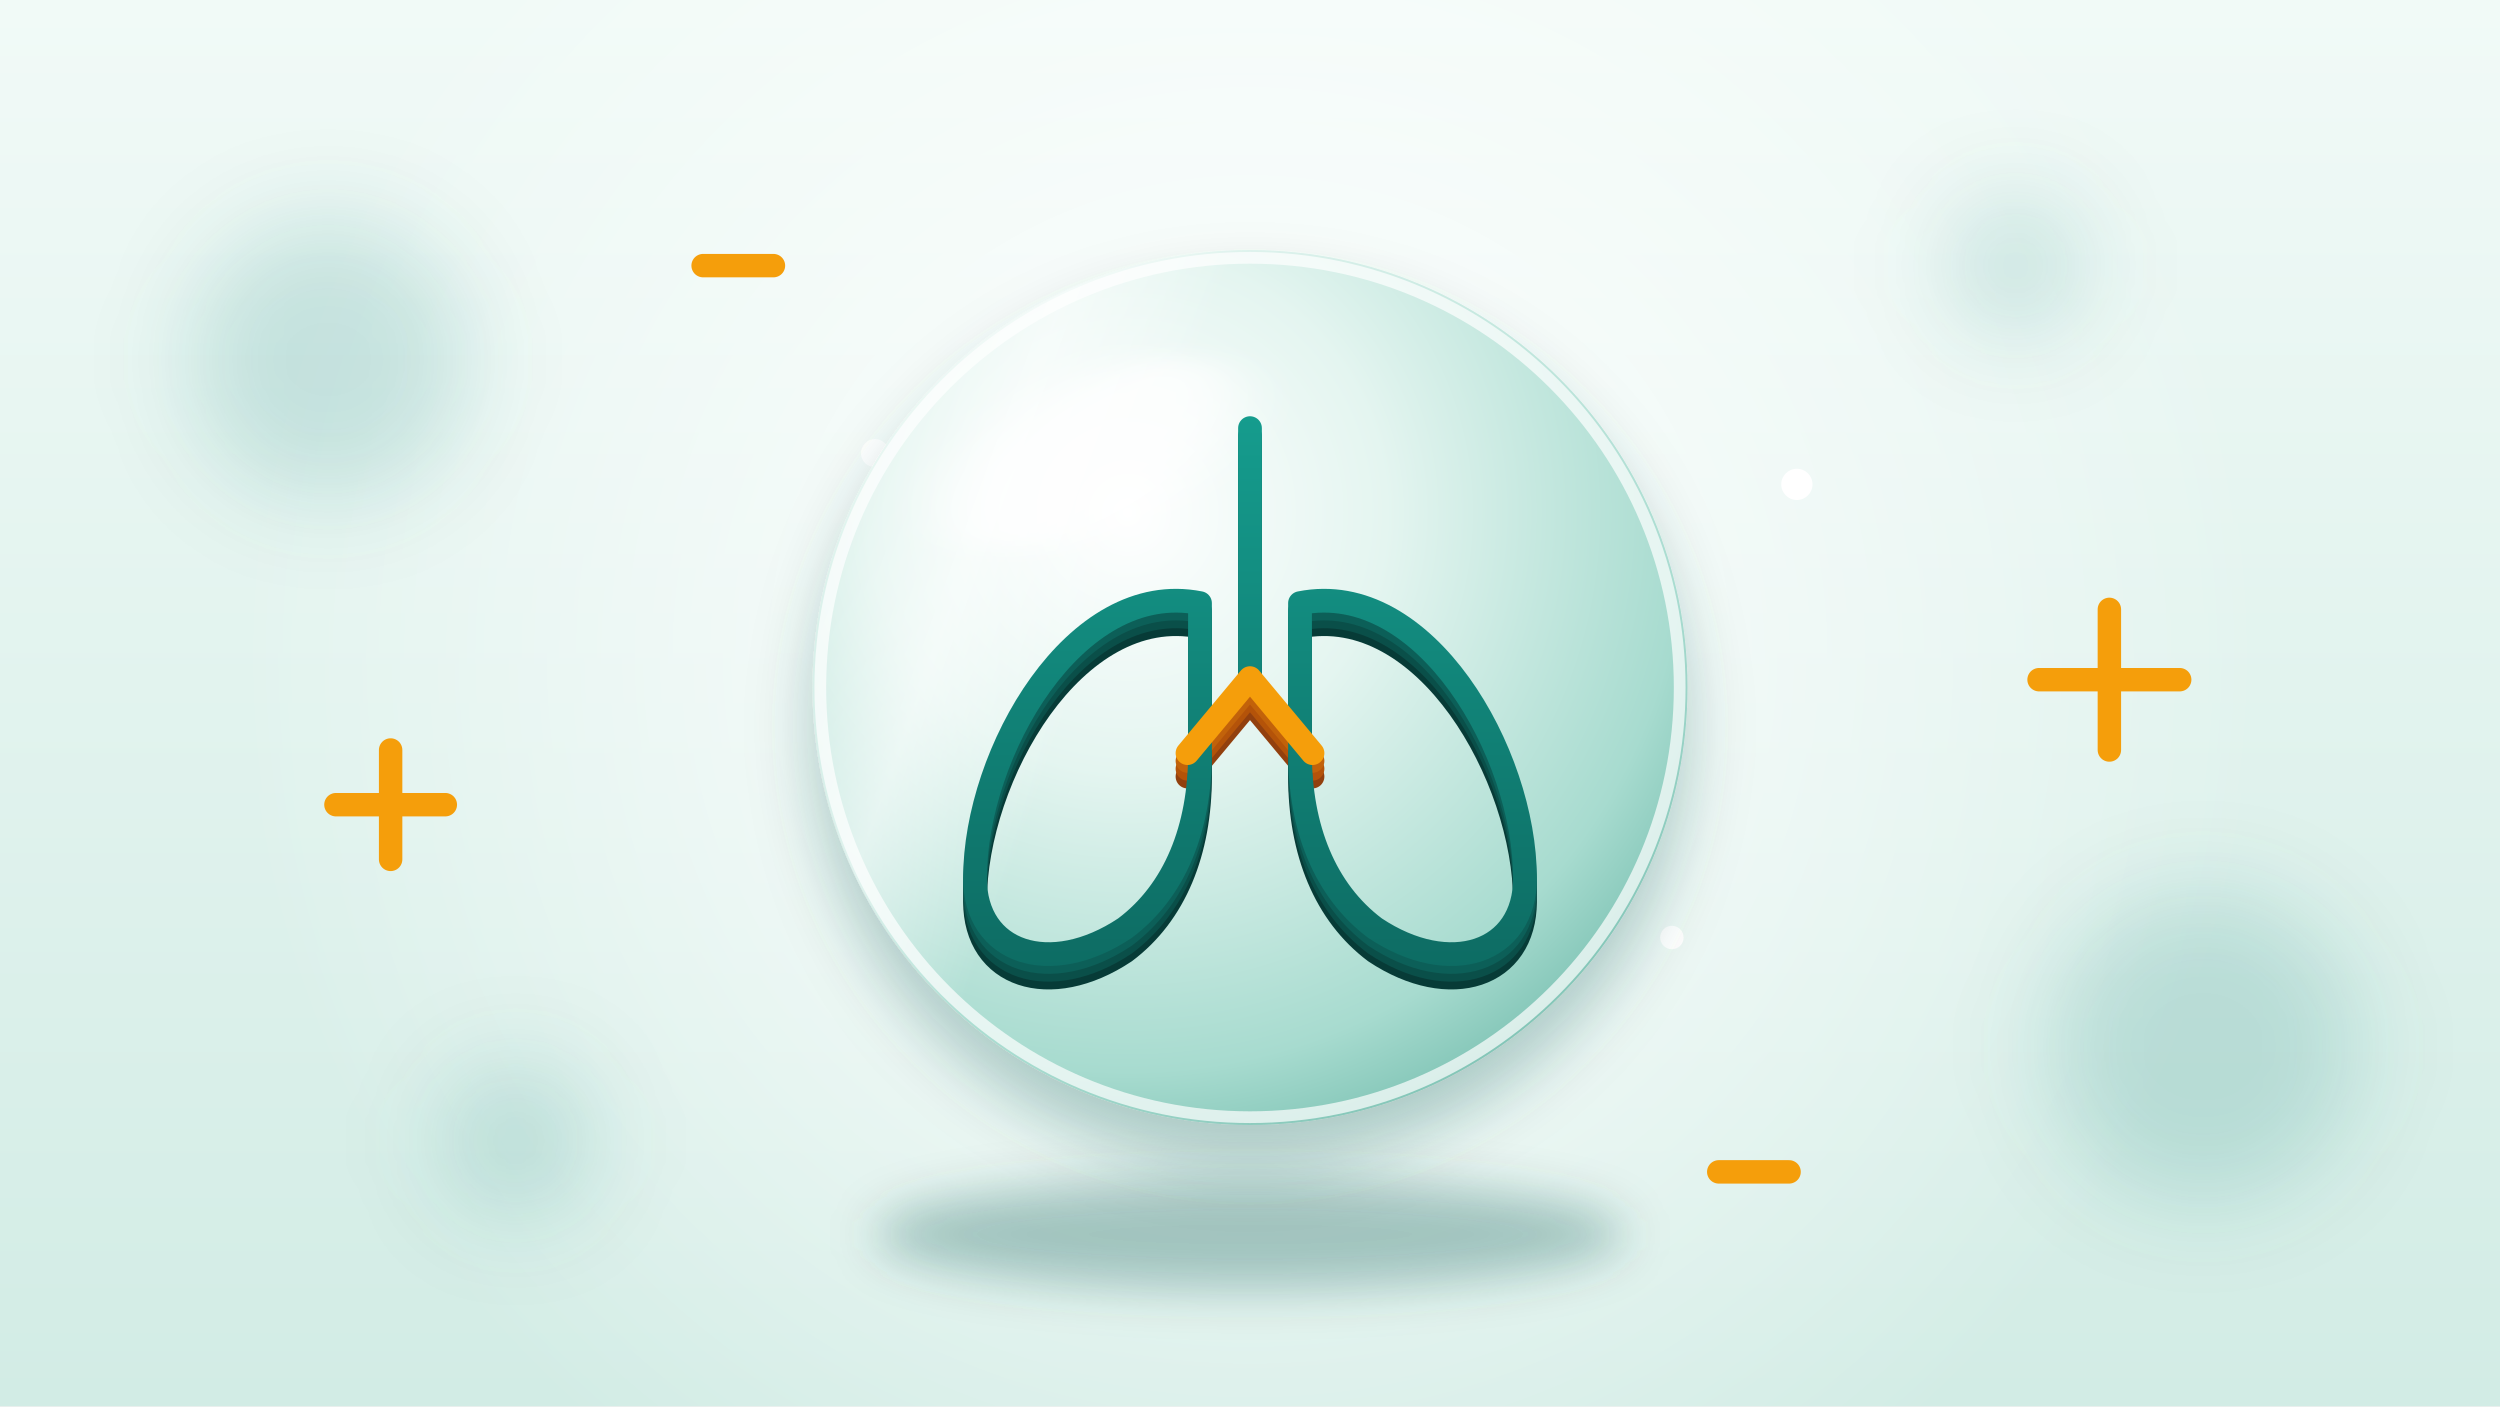
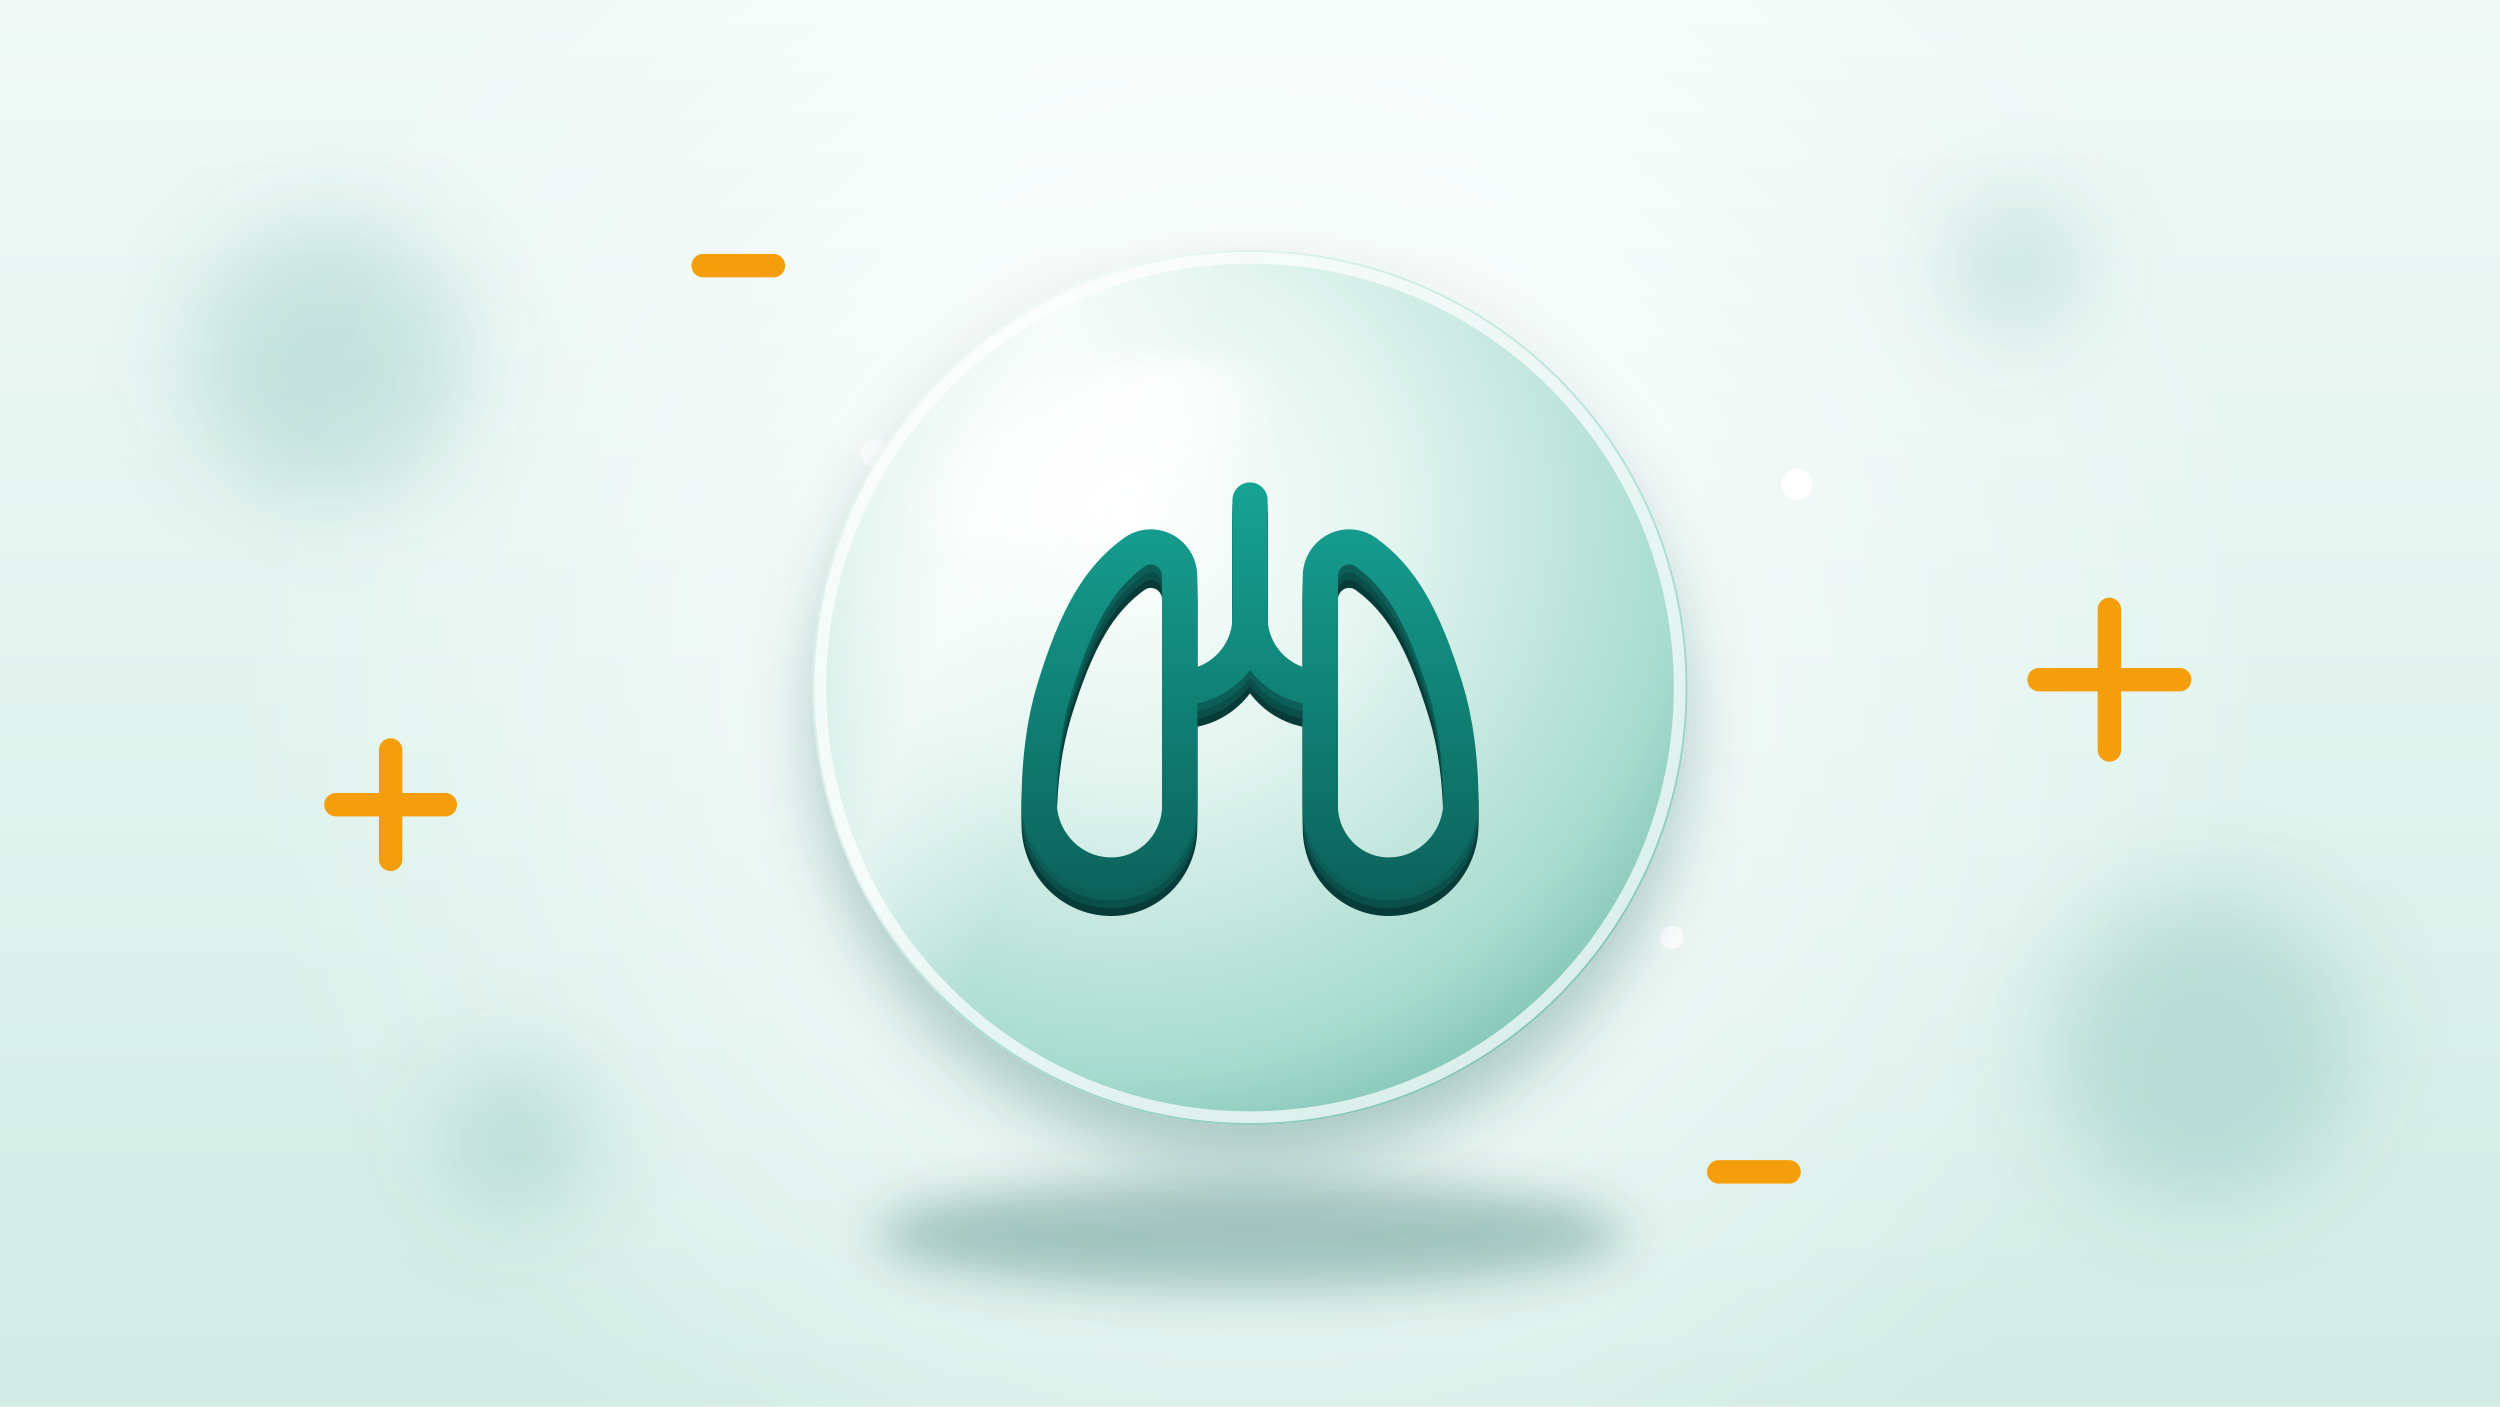
<svg xmlns="http://www.w3.org/2000/svg" viewBox="0 0 320 180" width="640" height="360" role="img">
  <style>
.f{animation:f 4.8s ease-in-out infinite alternate;transform-box:view-box;transform-origin:160px 150px}
.s{animation:s 4.8s ease-in-out infinite alternate;transform-box:fill-box;transform-origin:center}
.i{animation:i 7s ease-in-out infinite alternate;transform-box:view-box;transform-origin:160px 90px}
.g{animation:g 6s ease-in-out infinite}
.t{animation:t 3.6s ease-in-out infinite alternate}.t2{animation-delay:-1.8s}.t3{animation-delay:-.9s}
.b{animation:b 9s ease-in-out infinite alternate;transform-box:fill-box;transform-origin:center}.b2{animation-duration:12s;animation-direction:alternate-reverse}
@keyframes f{to{transform:translateY(-6px)}}
@keyframes s{to{transform:scale(.82);opacity:.55}}
@keyframes i{from{transform:rotate(-3deg) skewX(1.5deg)}to{transform:rotate(3deg) skewX(-1.5deg)}}
@keyframes g{0%,55%{transform:translateX(-150px)}100%{transform:translateX(150px)}}
@keyframes t{from{opacity:.35;transform:translateY(2px)}to{opacity:1;transform:translateY(-3px)}}
@keyframes b{to{transform:translate(8px,-6px) scale(1.12)}}
@media (prefers-reduced-motion:reduce){*{animation:none!important}}
</style>
  <defs>
    <linearGradient id="bg" x1="0" y1="0" x2="0" y2="1">
      <stop offset="0" stop-color="#F1FAF7" />
      <stop offset="1" stop-color="#D2ECE5" />
    </linearGradient>
    <radialGradient id="glow" cx="160" cy="84" r="130" gradientUnits="userSpaceOnUse">
      <stop offset="0" stop-color="#fff" stop-opacity=".95" />
      <stop offset="1" stop-color="#fff" stop-opacity="0" />
    </radialGradient>
    <radialGradient id="orb" cx=".36" cy=".3" r=".78">
      <stop offset="0" stop-color="#fff" />
      <stop offset=".38" stop-color="#E4F5F0" />
      <stop offset=".82" stop-color="#A7DBCF" />
      <stop offset="1" stop-color="#78BFB0" />
    </radialGradient>
-     <linearGradient id="ink" x1="0" y1="14" x2="0" y2="82" gradientUnits="userSpaceOnUse">
+     <linearGradient id="ink" x1="0" y1="2" x2="0" y2="22" gradientUnits="userSpaceOnUse">
      <stop offset="0" stop-color="#17A898" />
      <stop offset="1" stop-color="#0B5E57" />
    </linearGradient>
    <linearGradient id="shine" x1="0" y1="0" x2="1" y2="0">
      <stop offset="0" stop-color="#fff" stop-opacity="0" />
      <stop offset=".5" stop-color="#fff" stop-opacity=".55" />
      <stop offset="1" stop-color="#fff" stop-opacity="0" />
    </linearGradient>
    <filter id="blur3" x="-50%" y="-50%" width="200%" height="200%">
      <feGaussianBlur stdDeviation="3" />
    </filter>
    <filter id="blur6" x="-50%" y="-50%" width="200%" height="200%">
      <feGaussianBlur stdDeviation="6" />
    </filter>
    <filter id="drop" x="-30%" y="-30%" width="160%" height="160%">
      <feDropShadow dx="0" dy="5" stdDeviation="4" flood-color="#0A4F49" flood-opacity=".28" />
    </filter>
    <clipPath id="clip">
      <circle cx="160" cy="88" r="56" />
    </clipPath>
  </defs>
  <rect width="320" height="180" fill="url(#bg)" />
  <rect width="320" height="180" fill="url(#glow)" />
  <g filter="url(#blur6)" fill="#0F766E" fill-opacity=".16">
    <circle class="b" cx="42" cy="46" r="18" />
    <circle class="b b2" cx="282" cy="134" r="20" />
    <circle class="b b2" cx="258" cy="34" r="9" />
    <circle class="b" cx="66" cy="146" r="10" />
  </g>
  <g fill="none" stroke="#F59E0B" stroke-width="3" stroke-linecap="round">
    <path class="t" d="M270 78 V96 M261 87 H279" />
    <path class="t t2" d="M50 96 V110 M43 103 H57" />
    <path class="t t3" d="M90 34 h9 M220 150 h9" />
  </g>
  <g fill="#fff">
    <circle class="t t2" cx="112" cy="58" r="1.8" />
    <circle class="t" cx="214" cy="120" r="1.5" />
    <circle class="t t3" cx="230" cy="62" r="2" />
  </g>
  <ellipse class="s" cx="160" cy="158" rx="48" ry="7" fill="#0A4F49" fill-opacity=".3" filter="url(#blur3)" />
  <g class="f">
    <g filter="url(#drop)">
      <circle cx="160" cy="88" r="56" fill="url(#orb)" />
    </g>
    <circle cx="160" cy="88" r="55" fill="none" stroke="#fff" stroke-opacity=".7" stroke-width="1.5" />
    <ellipse cx="140" cy="58" rx="20" ry="9" fill="#fff" fill-opacity=".75" transform="rotate(-28 140 58)" filter="url(#blur3)" />
    <g clip-path="url(#clip)">
      <rect class="g" x="130" y="20" width="40" height="140" fill="url(#shine)" transform="skewX(-20)" />
    </g>
    <g class="i">
      <g transform="translate(0 3)">
-         <g transform="translate(83.2 13.2) scale(1.6)" fill="none" stroke="#073B37" stroke-width="1.9" stroke-linecap="round" stroke-linejoin="round">
-           <path d="M44 40 C34 38 26 52 26 62 C26 68 32 70 38 66 C42 63 44 58 44 52Z" />
-           <path d="M 52 40 C 62 38 70 52 70 62 C 70 68 64 70 58 66 C 54 63 52 58 52 52 Z" />
-           <path d="M48 26 V46" />
-           <path d="M48 46 L43 52 M48 46 L53 52" stroke="#92400E" />
+         <g transform="translate(124 52) scale(3)" fill="none" stroke="#073B37" stroke-width="1.5" stroke-linecap="round" stroke-linejoin="round">
+           <path d="M6.081 20c1.612 0 2.919 -1.335 2.919 -2.98v-9.763c0 -.694 -.552 -1.257 -1.232 -1.257c-.205 0 -.405 .052 -.584 .15l-.13 .083c-1.46 1.059 -2.432 2.647 -3.404 5.824c-.42 1.37 -.636 2.962 -.648 4.775c-.012 1.675 1.261 3.054 2.877 3.161l.203 .007z" />
+           <path d="M17.92 20c-1.613 0 -2.92 -1.335 -2.92 -2.98v-9.763c0 -.694 .552 -1.257 1.233 -1.257c.204 0 .405 .052 .584 .15l.13 .083c1.46 1.059 2.432 2.647 3.405 5.824c.42 1.37 .636 2.962 .648 4.775c.012 1.675 -1.261 3.054 -2.878 3.161l-.202 .007z" />
+           <path d="M9 12a3 3 0 0 0 3 -3a3 3 0 0 0 3 3" />
+           <path d="M12 4v5" />
        </g>
      </g>
      <g transform="translate(0 2)">
-         <g transform="translate(83.2 13.2) scale(1.6)" fill="none" stroke="#0A4F49" stroke-width="1.9" stroke-linecap="round" stroke-linejoin="round">
-           <path d="M44 40 C34 38 26 52 26 62 C26 68 32 70 38 66 C42 63 44 58 44 52Z" />
-           <path d="M 52 40 C 62 38 70 52 70 62 C 70 68 64 70 58 66 C 54 63 52 58 52 52 Z" />
-           <path d="M48 26 V46" />
-           <path d="M48 46 L43 52 M48 46 L53 52" stroke="#B45309" />
+         <g transform="translate(124 52) scale(3)" fill="none" stroke="#0A4F49" stroke-width="1.5" stroke-linecap="round" stroke-linejoin="round">
+           <path d="M6.081 20c1.612 0 2.919 -1.335 2.919 -2.98v-9.763c0 -.694 -.552 -1.257 -1.232 -1.257c-.205 0 -.405 .052 -.584 .15l-.13 .083c-1.46 1.059 -2.432 2.647 -3.404 5.824c-.42 1.37 -.636 2.962 -.648 4.775c-.012 1.675 1.261 3.054 2.877 3.161l.203 .007z" />
+           <path d="M17.92 20c-1.613 0 -2.92 -1.335 -2.92 -2.98v-9.763c0 -.694 .552 -1.257 1.233 -1.257c.204 0 .405 .052 .584 .15l.13 .083c1.46 1.059 2.432 2.647 3.405 5.824c.42 1.37 .636 2.962 .648 4.775c.012 1.675 -1.261 3.054 -2.878 3.161l-.202 .007z" />
+           <path d="M9 12a3 3 0 0 0 3 -3a3 3 0 0 0 3 3" />
+           <path d="M12 4v5" />
        </g>
      </g>
      <g transform="translate(0 1)">
-         <g transform="translate(83.2 13.2) scale(1.6)" fill="none" stroke="#0C5F58" stroke-width="1.9" stroke-linecap="round" stroke-linejoin="round">
-           <path d="M44 40 C34 38 26 52 26 62 C26 68 32 70 38 66 C42 63 44 58 44 52Z" />
-           <path d="M 52 40 C 62 38 70 52 70 62 C 70 68 64 70 58 66 C 54 63 52 58 52 52 Z" />
-           <path d="M48 26 V46" />
-           <path d="M48 46 L43 52 M48 46 L53 52" stroke="#C2620A" />
+         <g transform="translate(124 52) scale(3)" fill="none" stroke="#0C5F58" stroke-width="1.5" stroke-linecap="round" stroke-linejoin="round">
+           <path d="M6.081 20c1.612 0 2.919 -1.335 2.919 -2.98v-9.763c0 -.694 -.552 -1.257 -1.232 -1.257c-.205 0 -.405 .052 -.584 .15l-.13 .083c-1.46 1.059 -2.432 2.647 -3.404 5.824c-.42 1.37 -.636 2.962 -.648 4.775c-.012 1.675 1.261 3.054 2.877 3.161l.203 .007z" />
+           <path d="M17.92 20c-1.613 0 -2.92 -1.335 -2.92 -2.98v-9.763c0 -.694 .552 -1.257 1.233 -1.257c.204 0 .405 .052 .584 .15l.13 .083c1.46 1.059 2.432 2.647 3.405 5.824c.42 1.37 .636 2.962 .648 4.775c.012 1.675 -1.261 3.054 -2.878 3.161l-.202 .007z" />
+           <path d="M9 12a3 3 0 0 0 3 -3a3 3 0 0 0 3 3" />
+           <path d="M12 4v5" />
        </g>
      </g>
-       <g transform="translate(83.2 13.2) scale(1.6)" fill="none" stroke="url(#ink)" stroke-width="1.9" stroke-linecap="round" stroke-linejoin="round">
-         <path d="M44 40 C34 38 26 52 26 62 C26 68 32 70 38 66 C42 63 44 58 44 52Z" />
-         <path d="M 52 40 C 62 38 70 52 70 62 C 70 68 64 70 58 66 C 54 63 52 58 52 52 Z" />
-         <path d="M48 26 V46" />
-         <path d="M48 46 L43 52 M48 46 L53 52" stroke="#F59E0B" />
+       <g transform="translate(124 52) scale(3)" fill="none" stroke="url(#ink)" stroke-width="1.5" stroke-linecap="round" stroke-linejoin="round">
+         <path d="M6.081 20c1.612 0 2.919 -1.335 2.919 -2.98v-9.763c0 -.694 -.552 -1.257 -1.232 -1.257c-.205 0 -.405 .052 -.584 .15l-.13 .083c-1.46 1.059 -2.432 2.647 -3.404 5.824c-.42 1.37 -.636 2.962 -.648 4.775c-.012 1.675 1.261 3.054 2.877 3.161l.203 .007z" />
+         <path d="M17.92 20c-1.613 0 -2.92 -1.335 -2.92 -2.98v-9.763c0 -.694 .552 -1.257 1.233 -1.257c.204 0 .405 .052 .584 .15l.13 .083c1.46 1.059 2.432 2.647 3.405 5.824c.42 1.37 .636 2.962 .648 4.775c.012 1.675 -1.261 3.054 -2.878 3.161l-.202 .007z" />
+         <path d="M9 12a3 3 0 0 0 3 -3a3 3 0 0 0 3 3" />
+         <path d="M12 4v5" />
      </g>
    </g>
  </g>
</svg>
